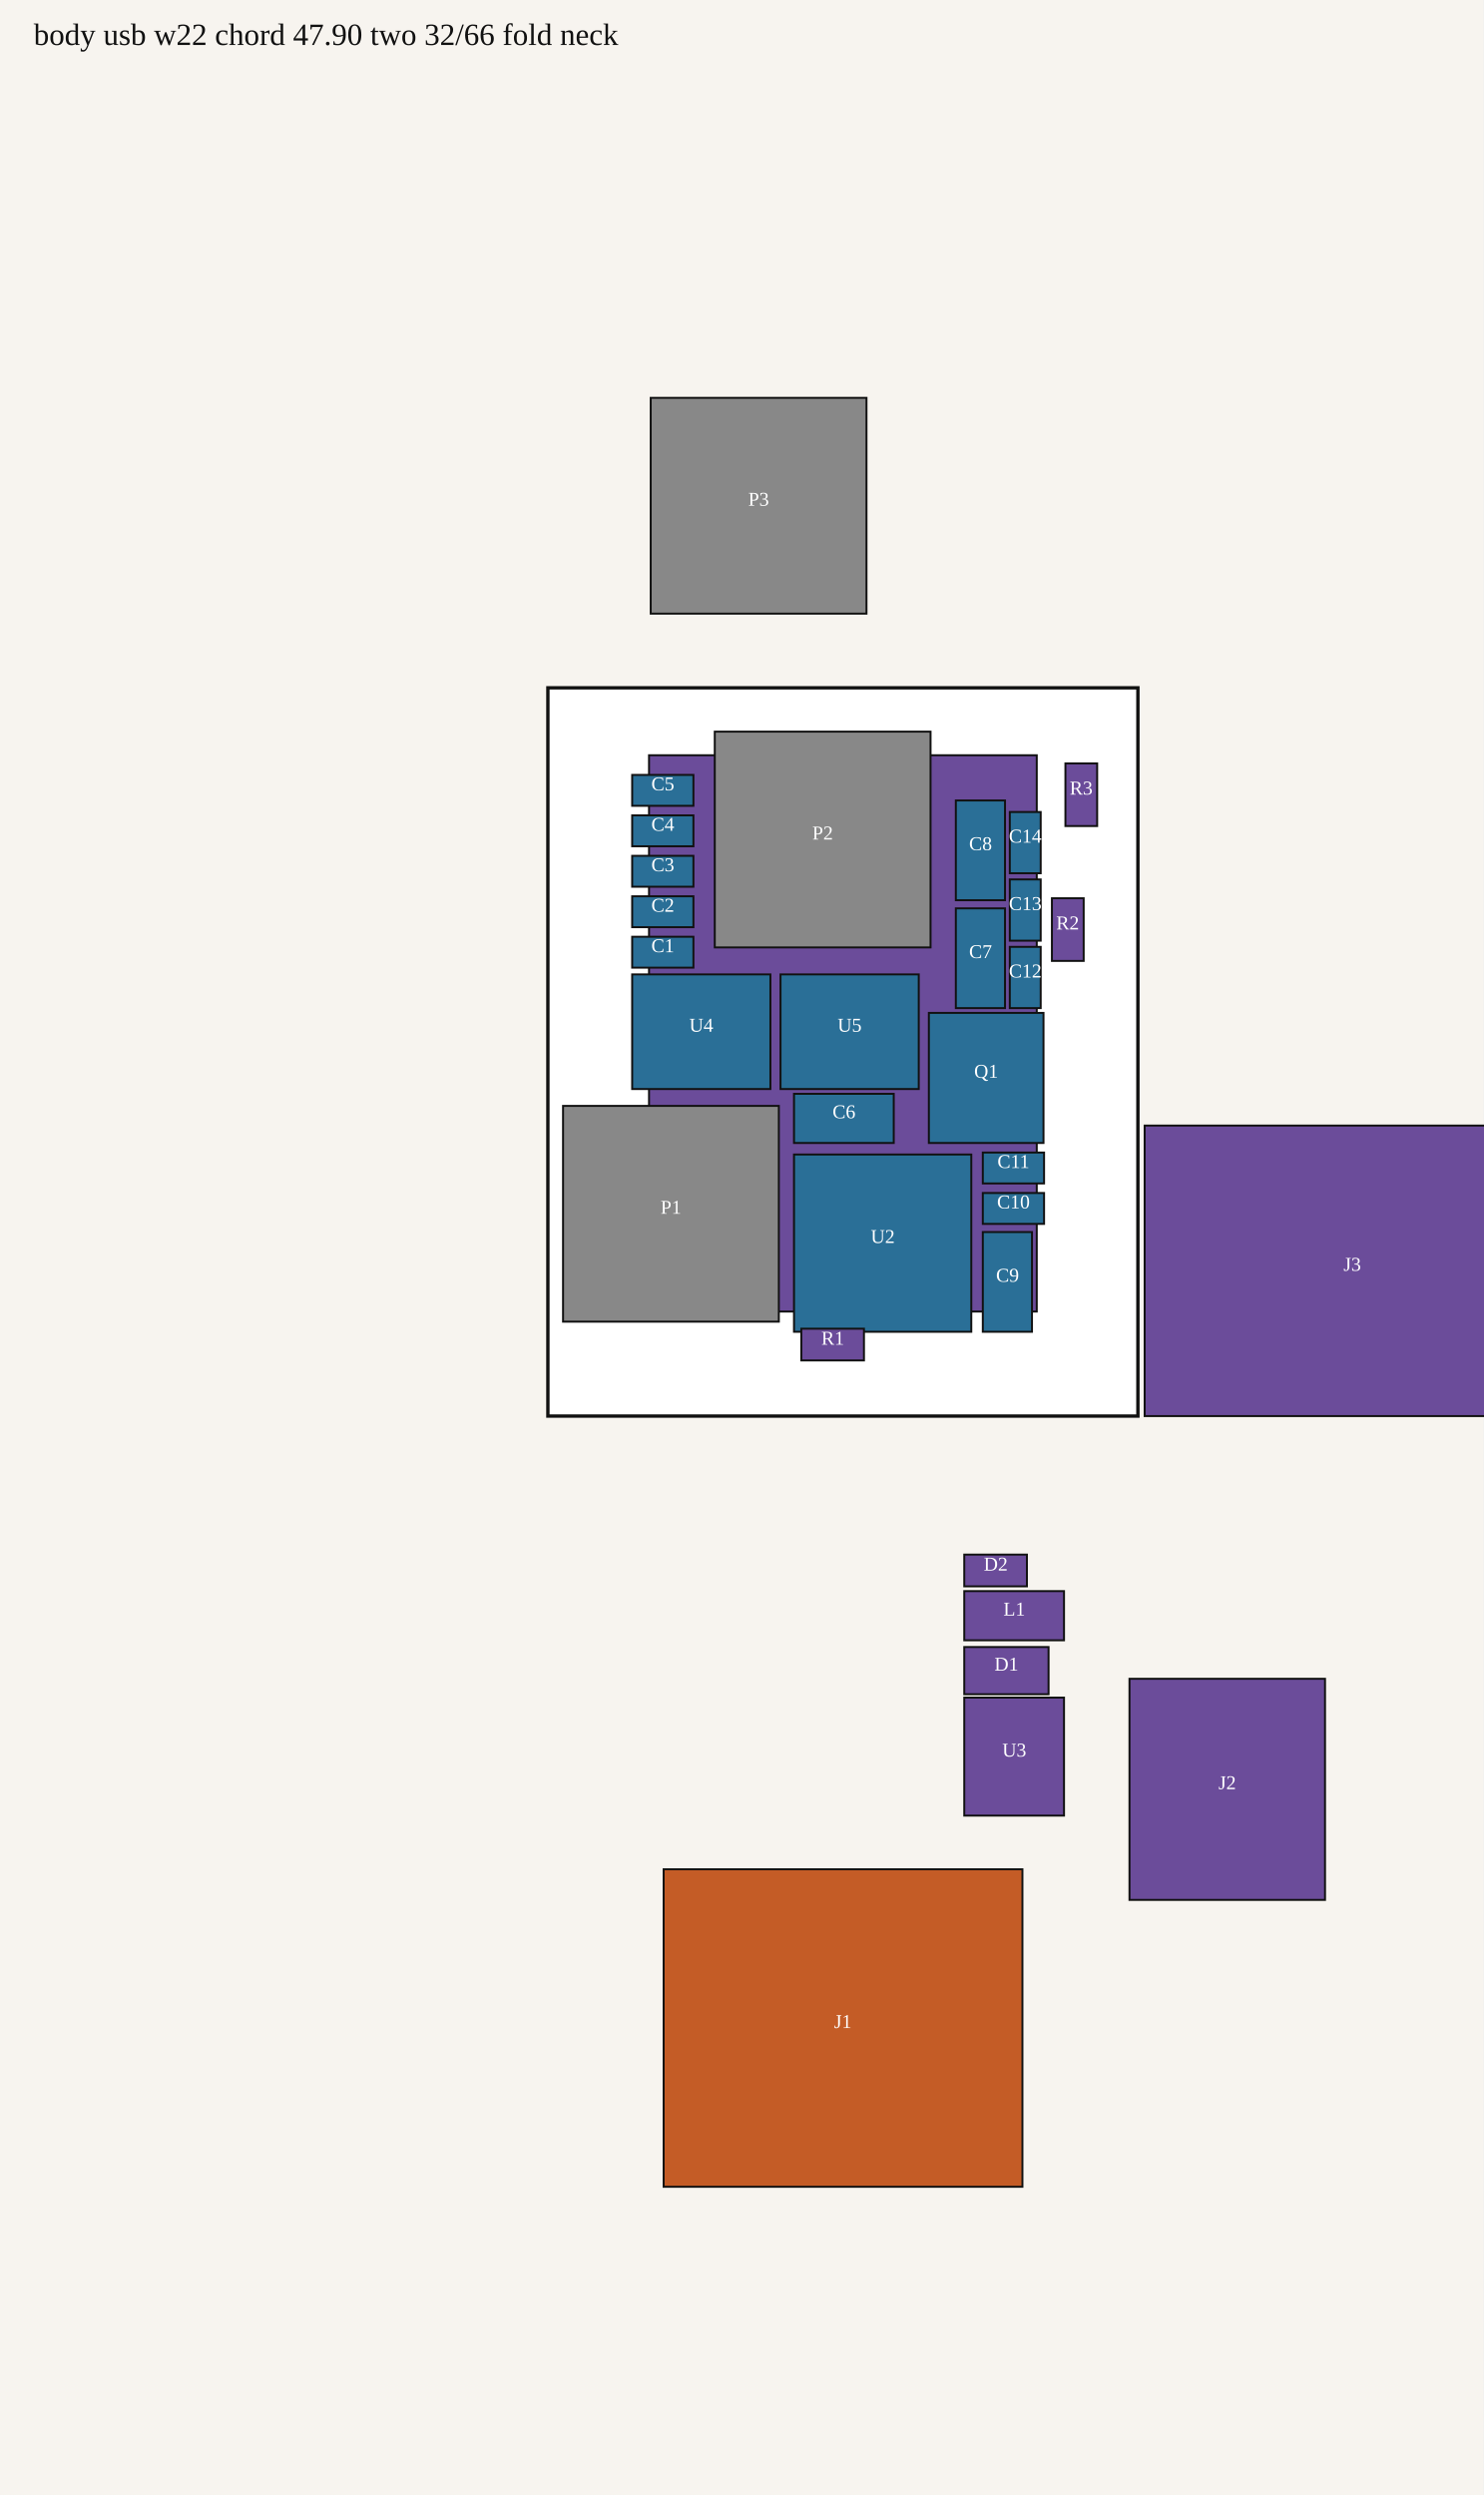
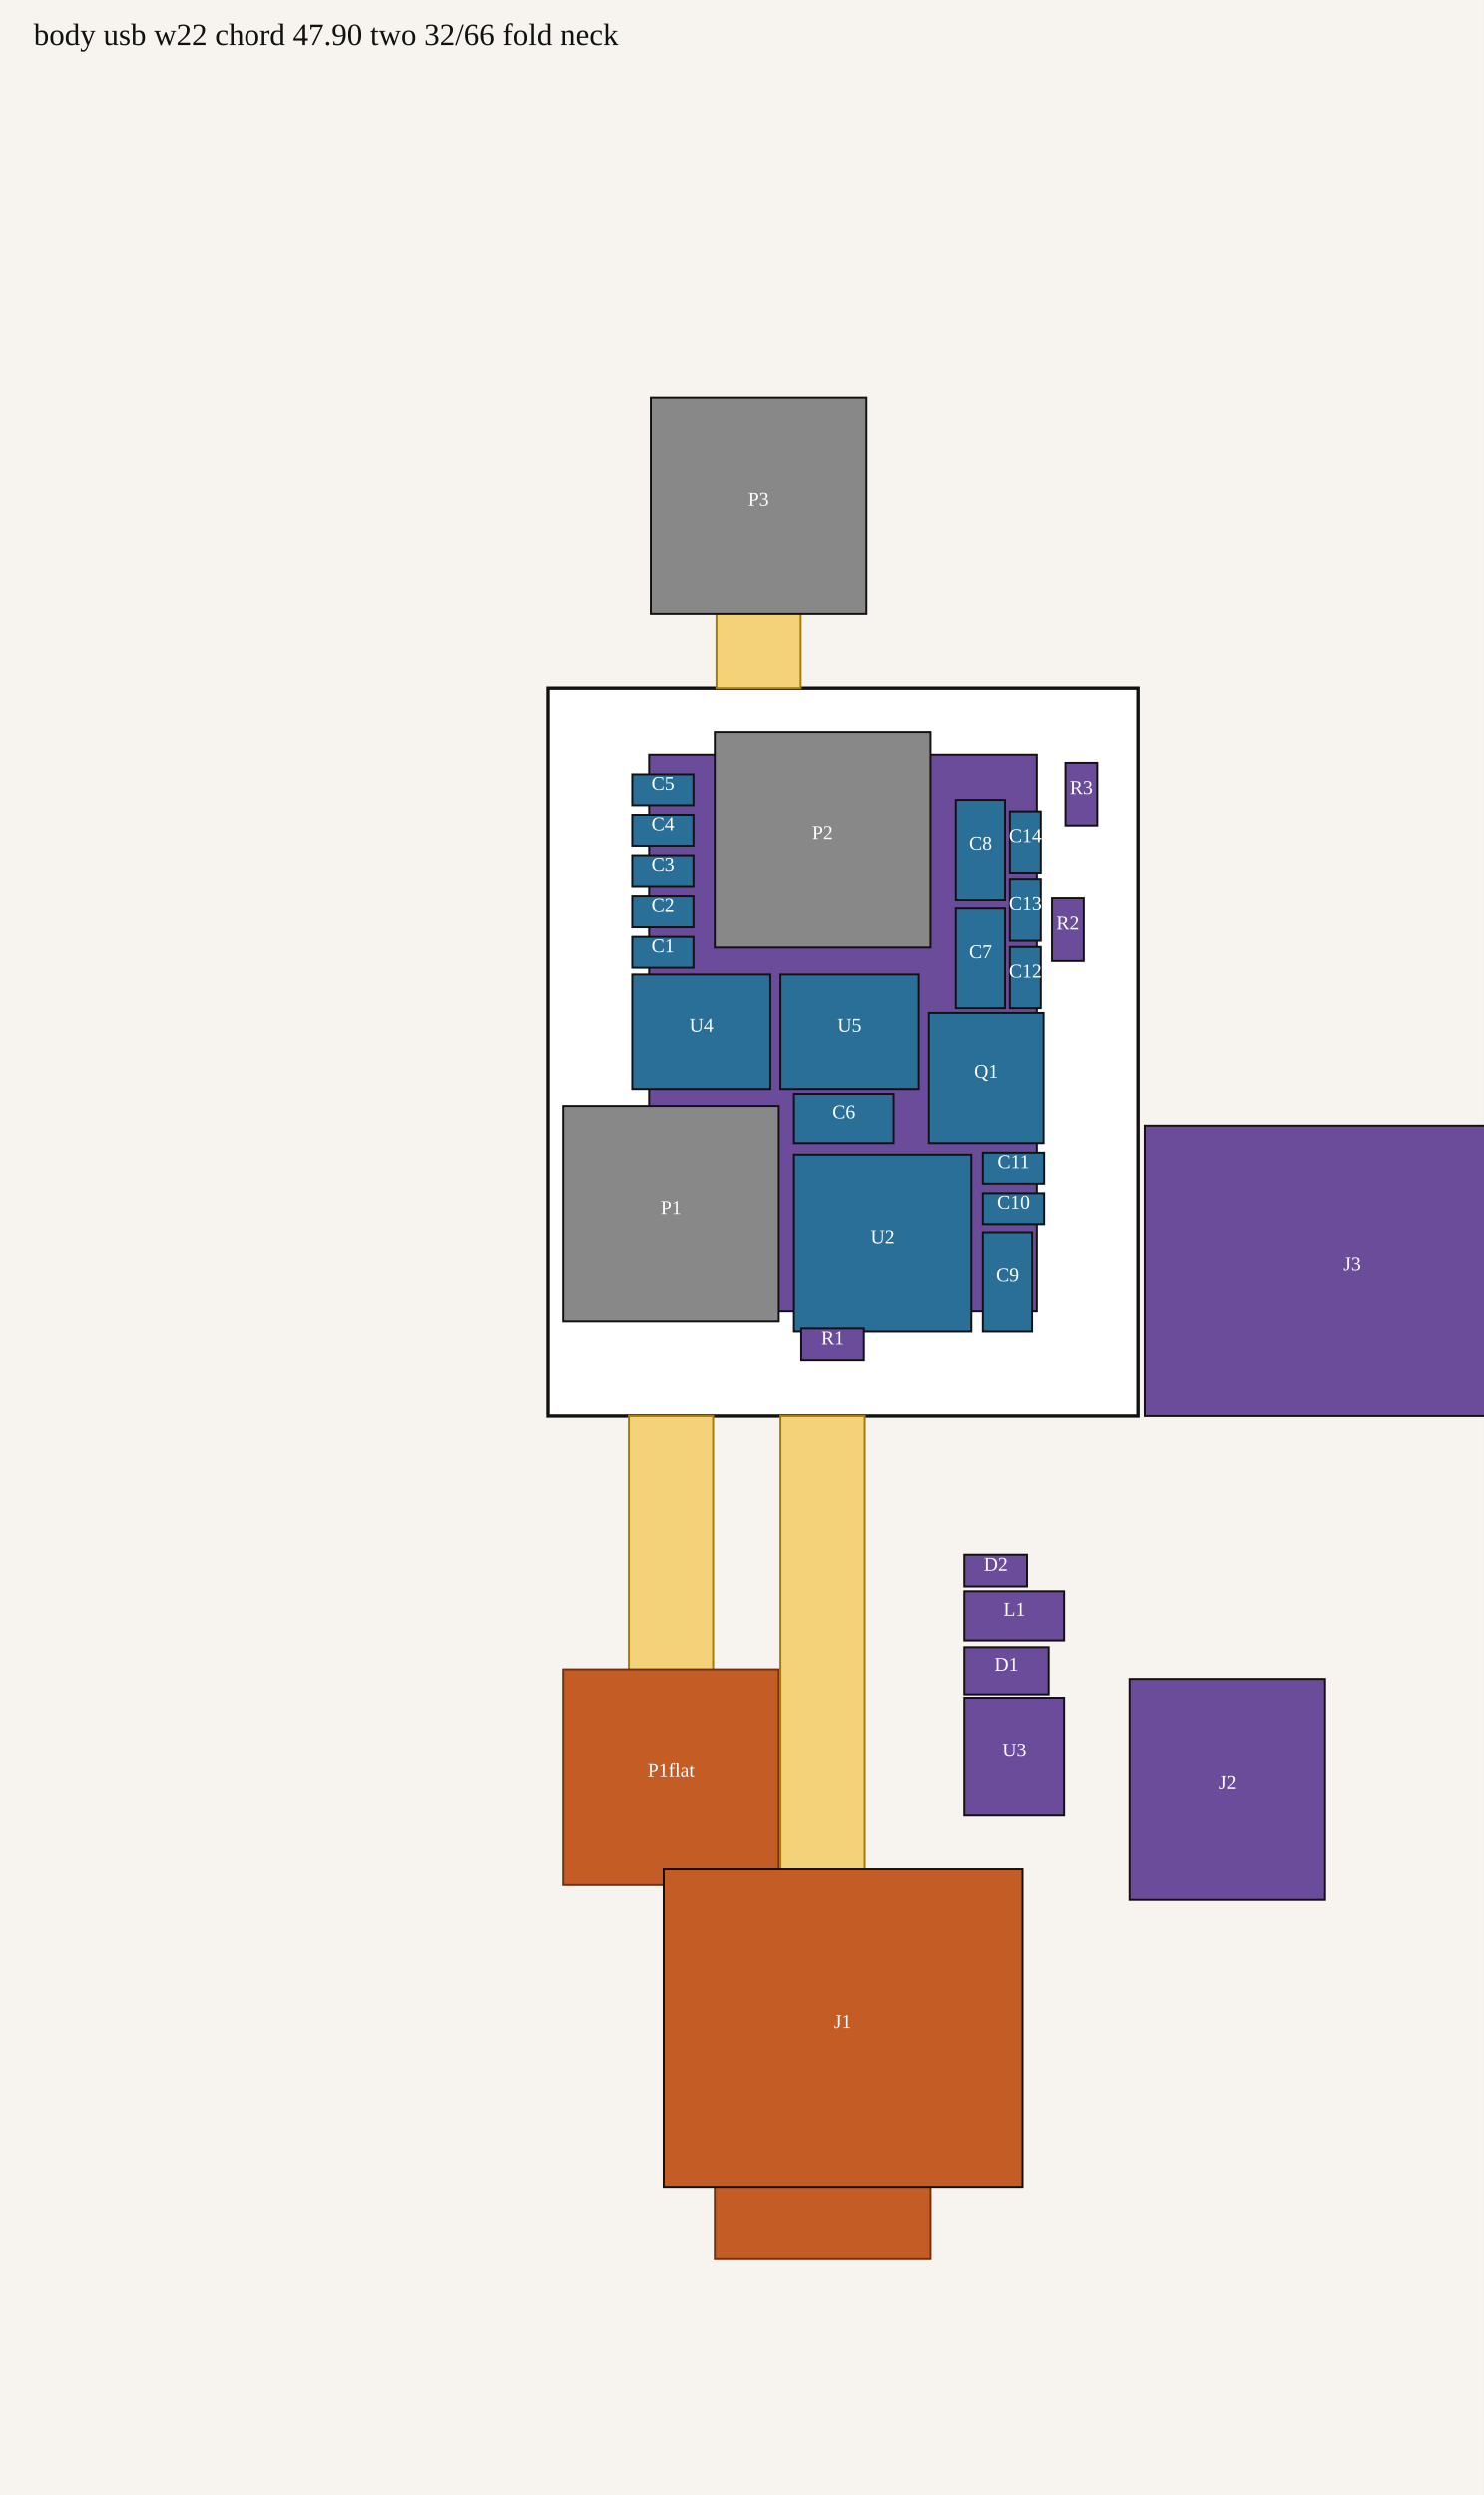
<svg xmlns="http://www.w3.org/2000/svg" width="528" height="888" viewBox="0 0 528.0 888.0">
  <rect width="100%" height="100%" fill="#f7f4ef" />
  <rect x="195.0" y="244.8" width="210.0" height="259.2" fill="#fff" stroke="#111" stroke-width="1.2" />
+   <rect x="223.8" y="504.0" width="30.0" height="128.5" fill="#f3d27a" stroke="#a67c00" stroke-width="0.7" />
+   <rect x="200.4" y="594.1" width="76.8" height="76.8" fill="#c45c26" stroke="#7a2e0b" stroke-width="0.7" />
+   <text x="238.8" y="632.5" font-size="7" text-anchor="middle" fill="#fff">P1flat</text>
+   <rect x="277.8" y="504.0" width="30.0" height="261.7" fill="#f3d27a" stroke="#a67c00" stroke-width="0.7" />
+   <rect x="254.4" y="727.3" width="76.8" height="76.8" fill="#c45c26" stroke="#7a2e0b" stroke-width="0.7" />
+   <text x="292.8" y="765.7" font-size="7" text-anchor="middle" fill="#fff">P2flat</text>
+   <rect x="255.0" y="180.0" width="30.0" height="64.8" fill="#f3d27a" stroke="#a67c00" stroke-width="0.7" />
  <rect x="231.0" y="268.8" width="138.0" height="198.0" fill="#6b4c9a" stroke="#111" stroke-width="0.7" />
  <text x="300.0" y="367.8" font-size="7" text-anchor="middle" fill="#fff">U1</text>
  <rect x="236.2" y="665.3" width="127.7" height="113.0" fill="#c45c26" stroke="#111" stroke-width="0.7" />
  <text x="300.0" y="721.8" font-size="7" text-anchor="middle" fill="#fff">J1</text>
  <rect x="200.4" y="393.6" width="76.8" height="76.8" fill="#888" stroke="#111" stroke-width="0.7" />
  <text x="238.8" y="432.0" font-size="7" text-anchor="middle" fill="#fff">P1</text>
  <rect x="254.4" y="260.4" width="76.8" height="76.8" fill="#888" stroke="#111" stroke-width="0.7" />
  <text x="292.8" y="298.8" font-size="7" text-anchor="middle" fill="#fff">P2</text>
  <rect x="231.6" y="141.6" width="76.8" height="76.8" fill="#888" stroke="#111" stroke-width="0.7" />
  <text x="270.0" y="180.0" font-size="7" text-anchor="middle" fill="#fff">P3</text>
  <rect x="282.6" y="410.9" width="63.1" height="63.1" fill="#2a6f97" stroke="#111" stroke-width="0.7" />
  <text x="314.2" y="442.4" font-size="7" text-anchor="middle" fill="#fff">U2</text>
  <rect x="343.2" y="604.2" width="35.5" height="42.0" fill="#6b4c9a" stroke="#111" stroke-width="0.7" />
  <text x="361.0" y="625.2" font-size="7" text-anchor="middle" fill="#fff">U3</text>
  <rect x="225.0" y="346.8" width="49.2" height="40.8" fill="#2a6f97" stroke="#111" stroke-width="0.7" />
  <text x="249.6" y="367.2" font-size="7" text-anchor="middle" fill="#fff">U4</text>
  <rect x="277.8" y="346.8" width="49.2" height="40.8" fill="#2a6f97" stroke="#111" stroke-width="0.7" />
  <text x="302.4" y="367.2" font-size="7" text-anchor="middle" fill="#fff">U5</text>
  <rect x="402.0" y="597.5" width="69.6" height="78.7" fill="#6b4c9a" stroke="#111" stroke-width="0.7" />
  <text x="436.8" y="636.8" font-size="7" text-anchor="middle" fill="#fff">J2</text>
  <rect x="407.4" y="400.6" width="147.7" height="103.4" fill="#6b4c9a" stroke="#111" stroke-width="0.7" />
  <text x="481.3" y="452.3" font-size="7" text-anchor="middle" fill="#fff">J3</text>
  <rect x="343.2" y="586.2" width="30.0" height="16.8" fill="#6b4c9a" stroke="#111" stroke-width="0.7" />
  <text x="358.2" y="594.6" font-size="7" text-anchor="middle" fill="#fff">D1</text>
  <rect x="343.2" y="566.3" width="35.5" height="17.5" fill="#6b4c9a" stroke="#111" stroke-width="0.7" />
  <text x="361.0" y="575.0" font-size="7" text-anchor="middle" fill="#fff">L1</text>
  <rect x="343.2" y="553.3" width="22.3" height="11.3" fill="#6b4c9a" stroke="#111" stroke-width="0.7" />
  <text x="354.4" y="559.0" font-size="7" text-anchor="middle" fill="#fff">D2</text>
  <rect x="330.6" y="360.5" width="40.8" height="46.3" fill="#2a6f97" stroke="#111" stroke-width="0.7" />
  <text x="351.0" y="383.6" font-size="7" text-anchor="middle" fill="#fff">Q1</text>
  <rect x="285.2" y="472.9" width="22.3" height="11.3" fill="#6b4c9a" stroke="#111" stroke-width="0.7" />
  <text x="296.4" y="478.6" font-size="7" text-anchor="middle" fill="#fff">R1</text>
  <rect x="374.4" y="319.7" width="11.3" height="22.3" fill="#6b4c9a" stroke="#111" stroke-width="0.7" />
  <text x="380.0" y="330.8" font-size="7" text-anchor="middle" fill="#fff">R2</text>
  <rect x="379.2" y="271.7" width="11.3" height="22.3" fill="#6b4c9a" stroke="#111" stroke-width="0.7" />
  <text x="384.8" y="282.8" font-size="7" text-anchor="middle" fill="#fff">R3</text>
  <rect x="225.0" y="333.4" width="21.8" height="11.0" fill="#2a6f97" stroke="#111" stroke-width="0.7" />
  <text x="235.9" y="338.9" font-size="7" text-anchor="middle" fill="#fff">C1</text>
  <rect x="225.0" y="319.0" width="21.8" height="11.0" fill="#2a6f97" stroke="#111" stroke-width="0.7" />
  <text x="235.9" y="324.5" font-size="7" text-anchor="middle" fill="#fff">C2</text>
  <rect x="225.0" y="304.6" width="21.8" height="11.0" fill="#2a6f97" stroke="#111" stroke-width="0.7" />
  <text x="235.9" y="310.1" font-size="7" text-anchor="middle" fill="#fff">C3</text>
  <rect x="225.0" y="290.2" width="21.8" height="11.0" fill="#2a6f97" stroke="#111" stroke-width="0.7" />
  <text x="235.9" y="295.7" font-size="7" text-anchor="middle" fill="#fff">C4</text>
  <rect x="225.0" y="275.8" width="21.8" height="11.0" fill="#2a6f97" stroke="#111" stroke-width="0.7" />
  <text x="235.9" y="281.3" font-size="7" text-anchor="middle" fill="#fff">C5</text>
  <rect x="282.6" y="389.3" width="35.5" height="17.5" fill="#2a6f97" stroke="#111" stroke-width="0.7" />
  <text x="300.4" y="398.0" font-size="7" text-anchor="middle" fill="#fff">C6</text>
  <rect x="340.2" y="323.3" width="17.5" height="35.5" fill="#2a6f97" stroke="#111" stroke-width="0.7" />
  <text x="349.0" y="341.0" font-size="7" text-anchor="middle" fill="#fff">C7</text>
  <rect x="340.2" y="284.9" width="17.5" height="35.5" fill="#2a6f97" stroke="#111" stroke-width="0.7" />
  <text x="349.0" y="302.6" font-size="7" text-anchor="middle" fill="#fff">C8</text>
  <rect x="349.8" y="438.5" width="17.5" height="35.5" fill="#2a6f97" stroke="#111" stroke-width="0.7" />
  <text x="358.6" y="456.2" font-size="7" text-anchor="middle" fill="#fff">C9</text>
  <rect x="349.8" y="424.6" width="21.8" height="11.0" fill="#2a6f97" stroke="#111" stroke-width="0.7" />
  <text x="360.7" y="430.1" font-size="7" text-anchor="middle" fill="#fff">C10</text>
  <rect x="349.8" y="410.2" width="21.8" height="11.0" fill="#2a6f97" stroke="#111" stroke-width="0.7" />
  <text x="360.7" y="415.7" font-size="7" text-anchor="middle" fill="#fff">C11</text>
  <rect x="359.4" y="337.0" width="11.0" height="21.8" fill="#2a6f97" stroke="#111" stroke-width="0.7" />
  <text x="364.9" y="347.9" font-size="7" text-anchor="middle" fill="#fff">C12</text>
  <rect x="359.4" y="313.0" width="11.0" height="21.8" fill="#2a6f97" stroke="#111" stroke-width="0.7" />
  <text x="364.9" y="323.9" font-size="7" text-anchor="middle" fill="#fff">C13</text>
  <rect x="359.4" y="289.0" width="11.0" height="21.8" fill="#2a6f97" stroke="#111" stroke-width="0.7" />
  <text x="364.9" y="299.9" font-size="7" text-anchor="middle" fill="#fff">C14</text>
  <text x="12" y="16" font-size="11" fill="#111">body usb w22 chord 47.90 two 32/66 fold neck</text>
</svg>
